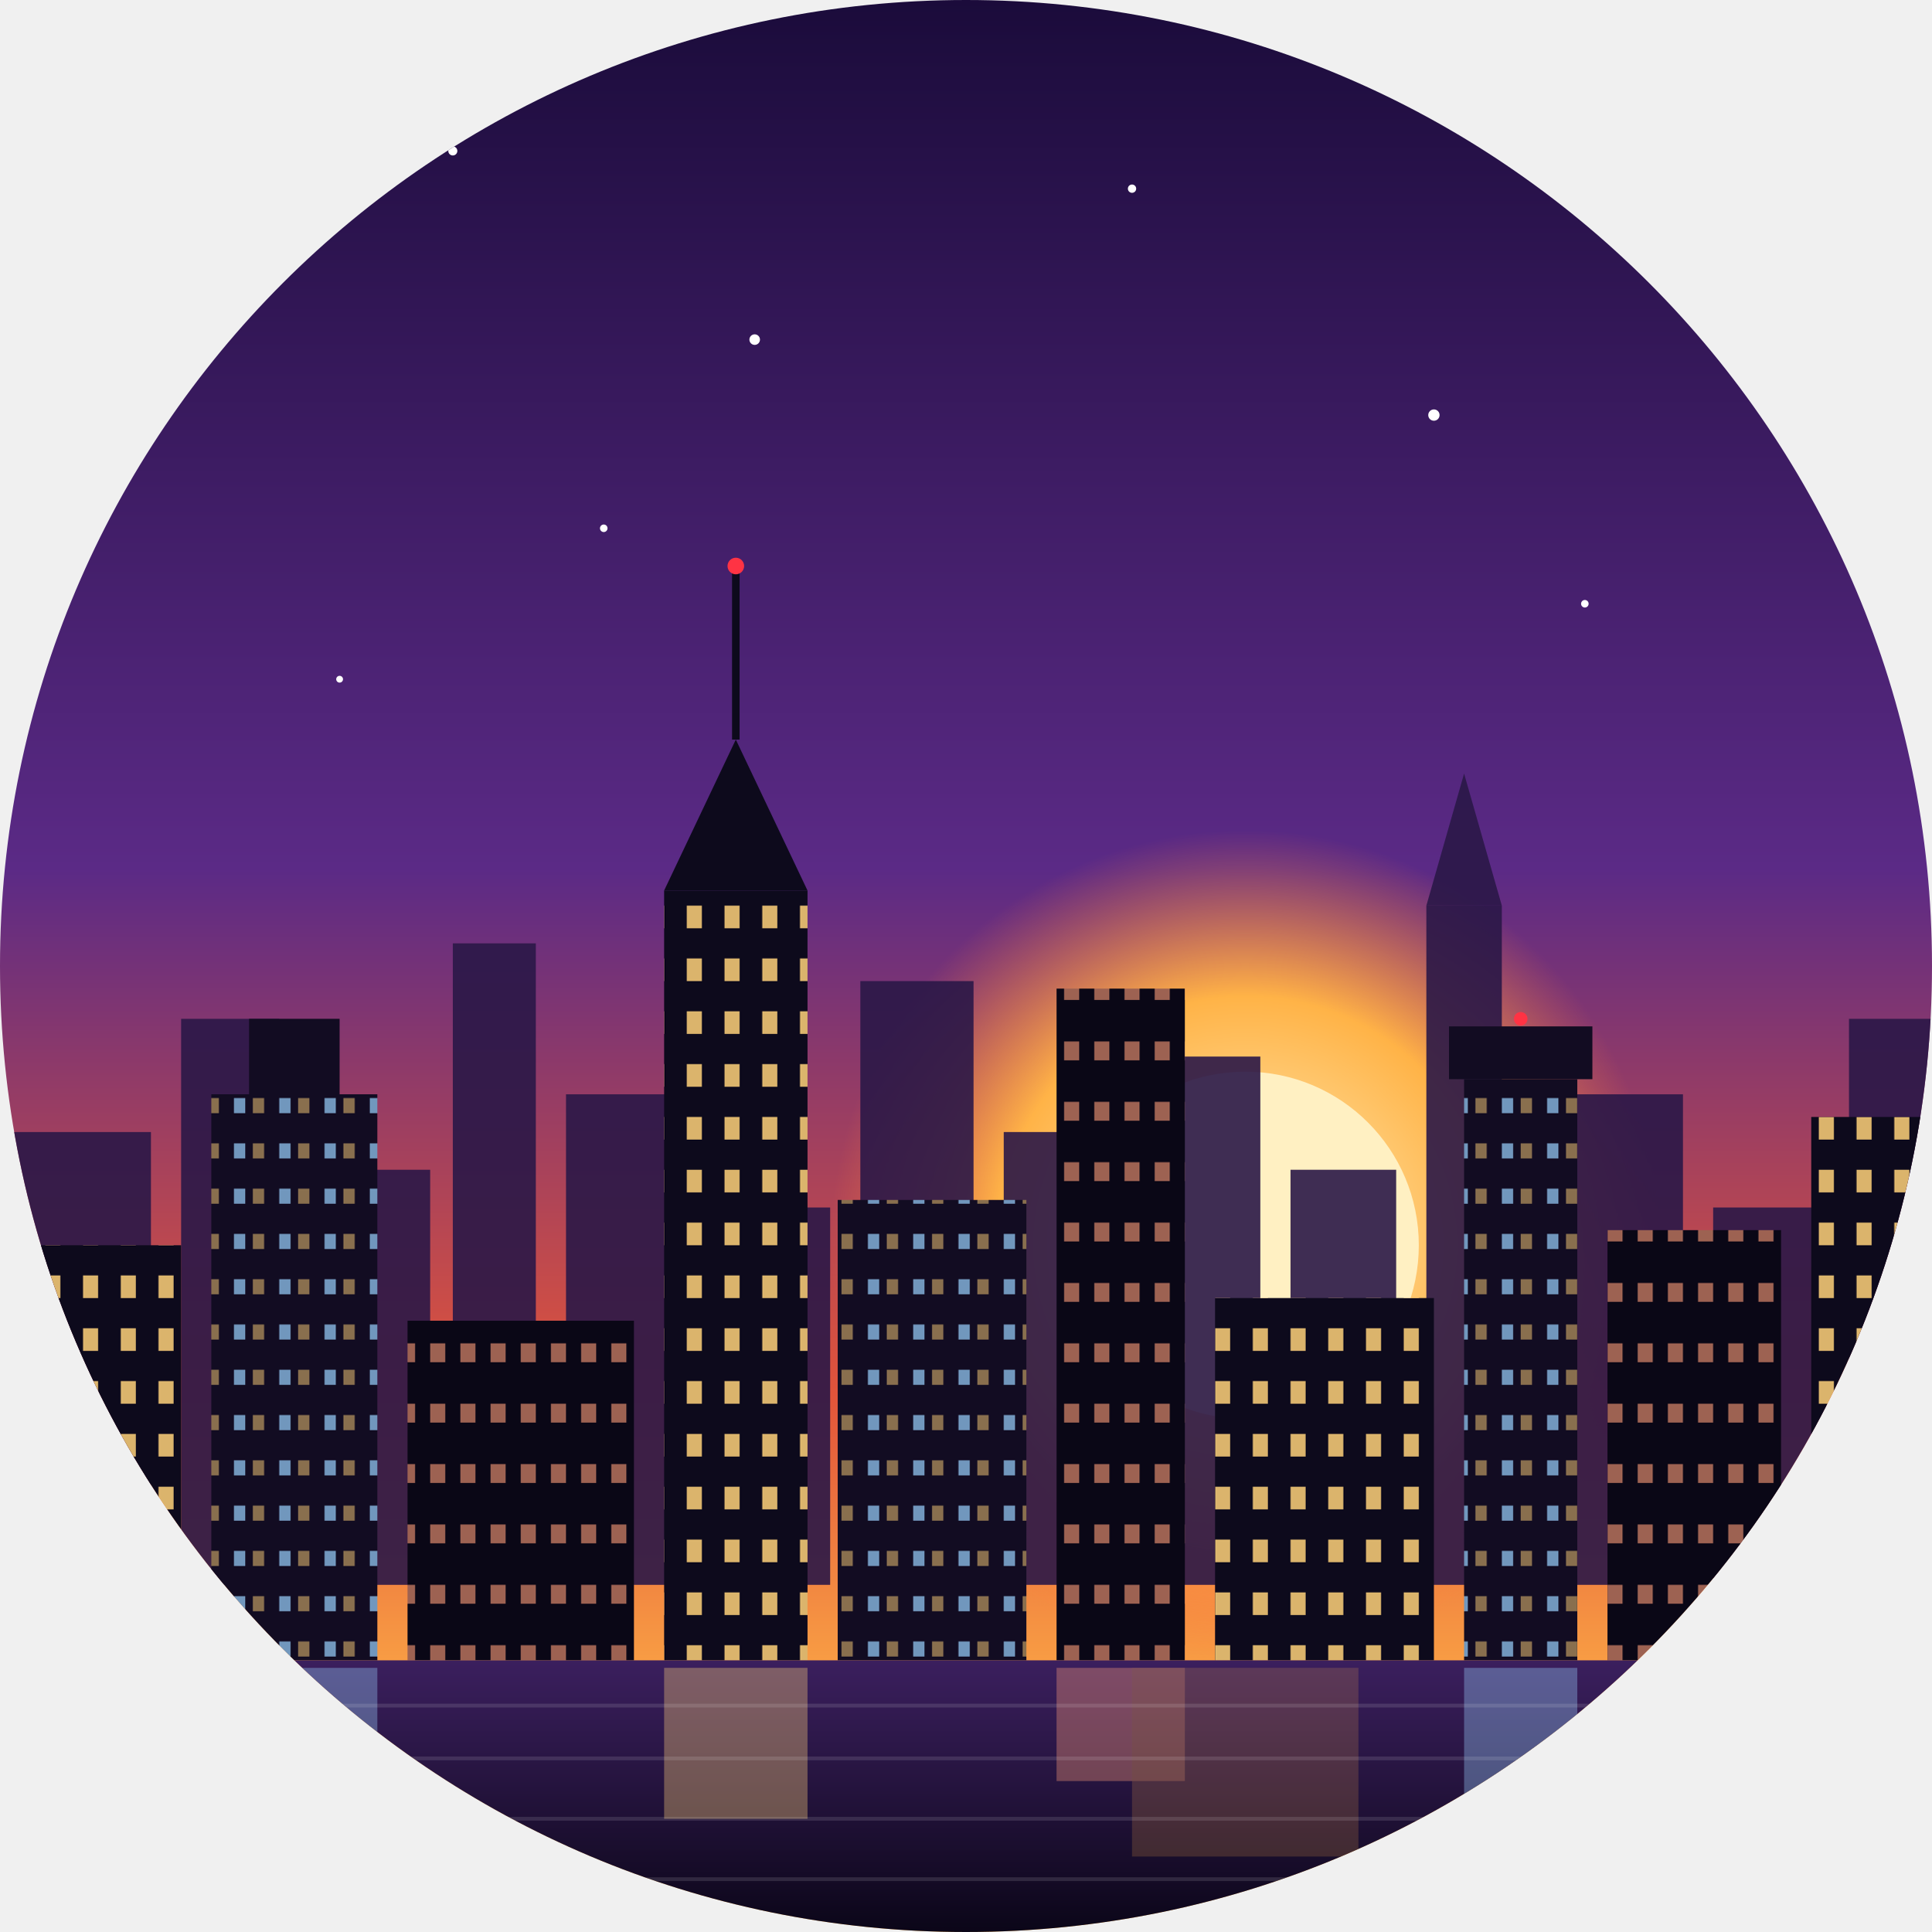
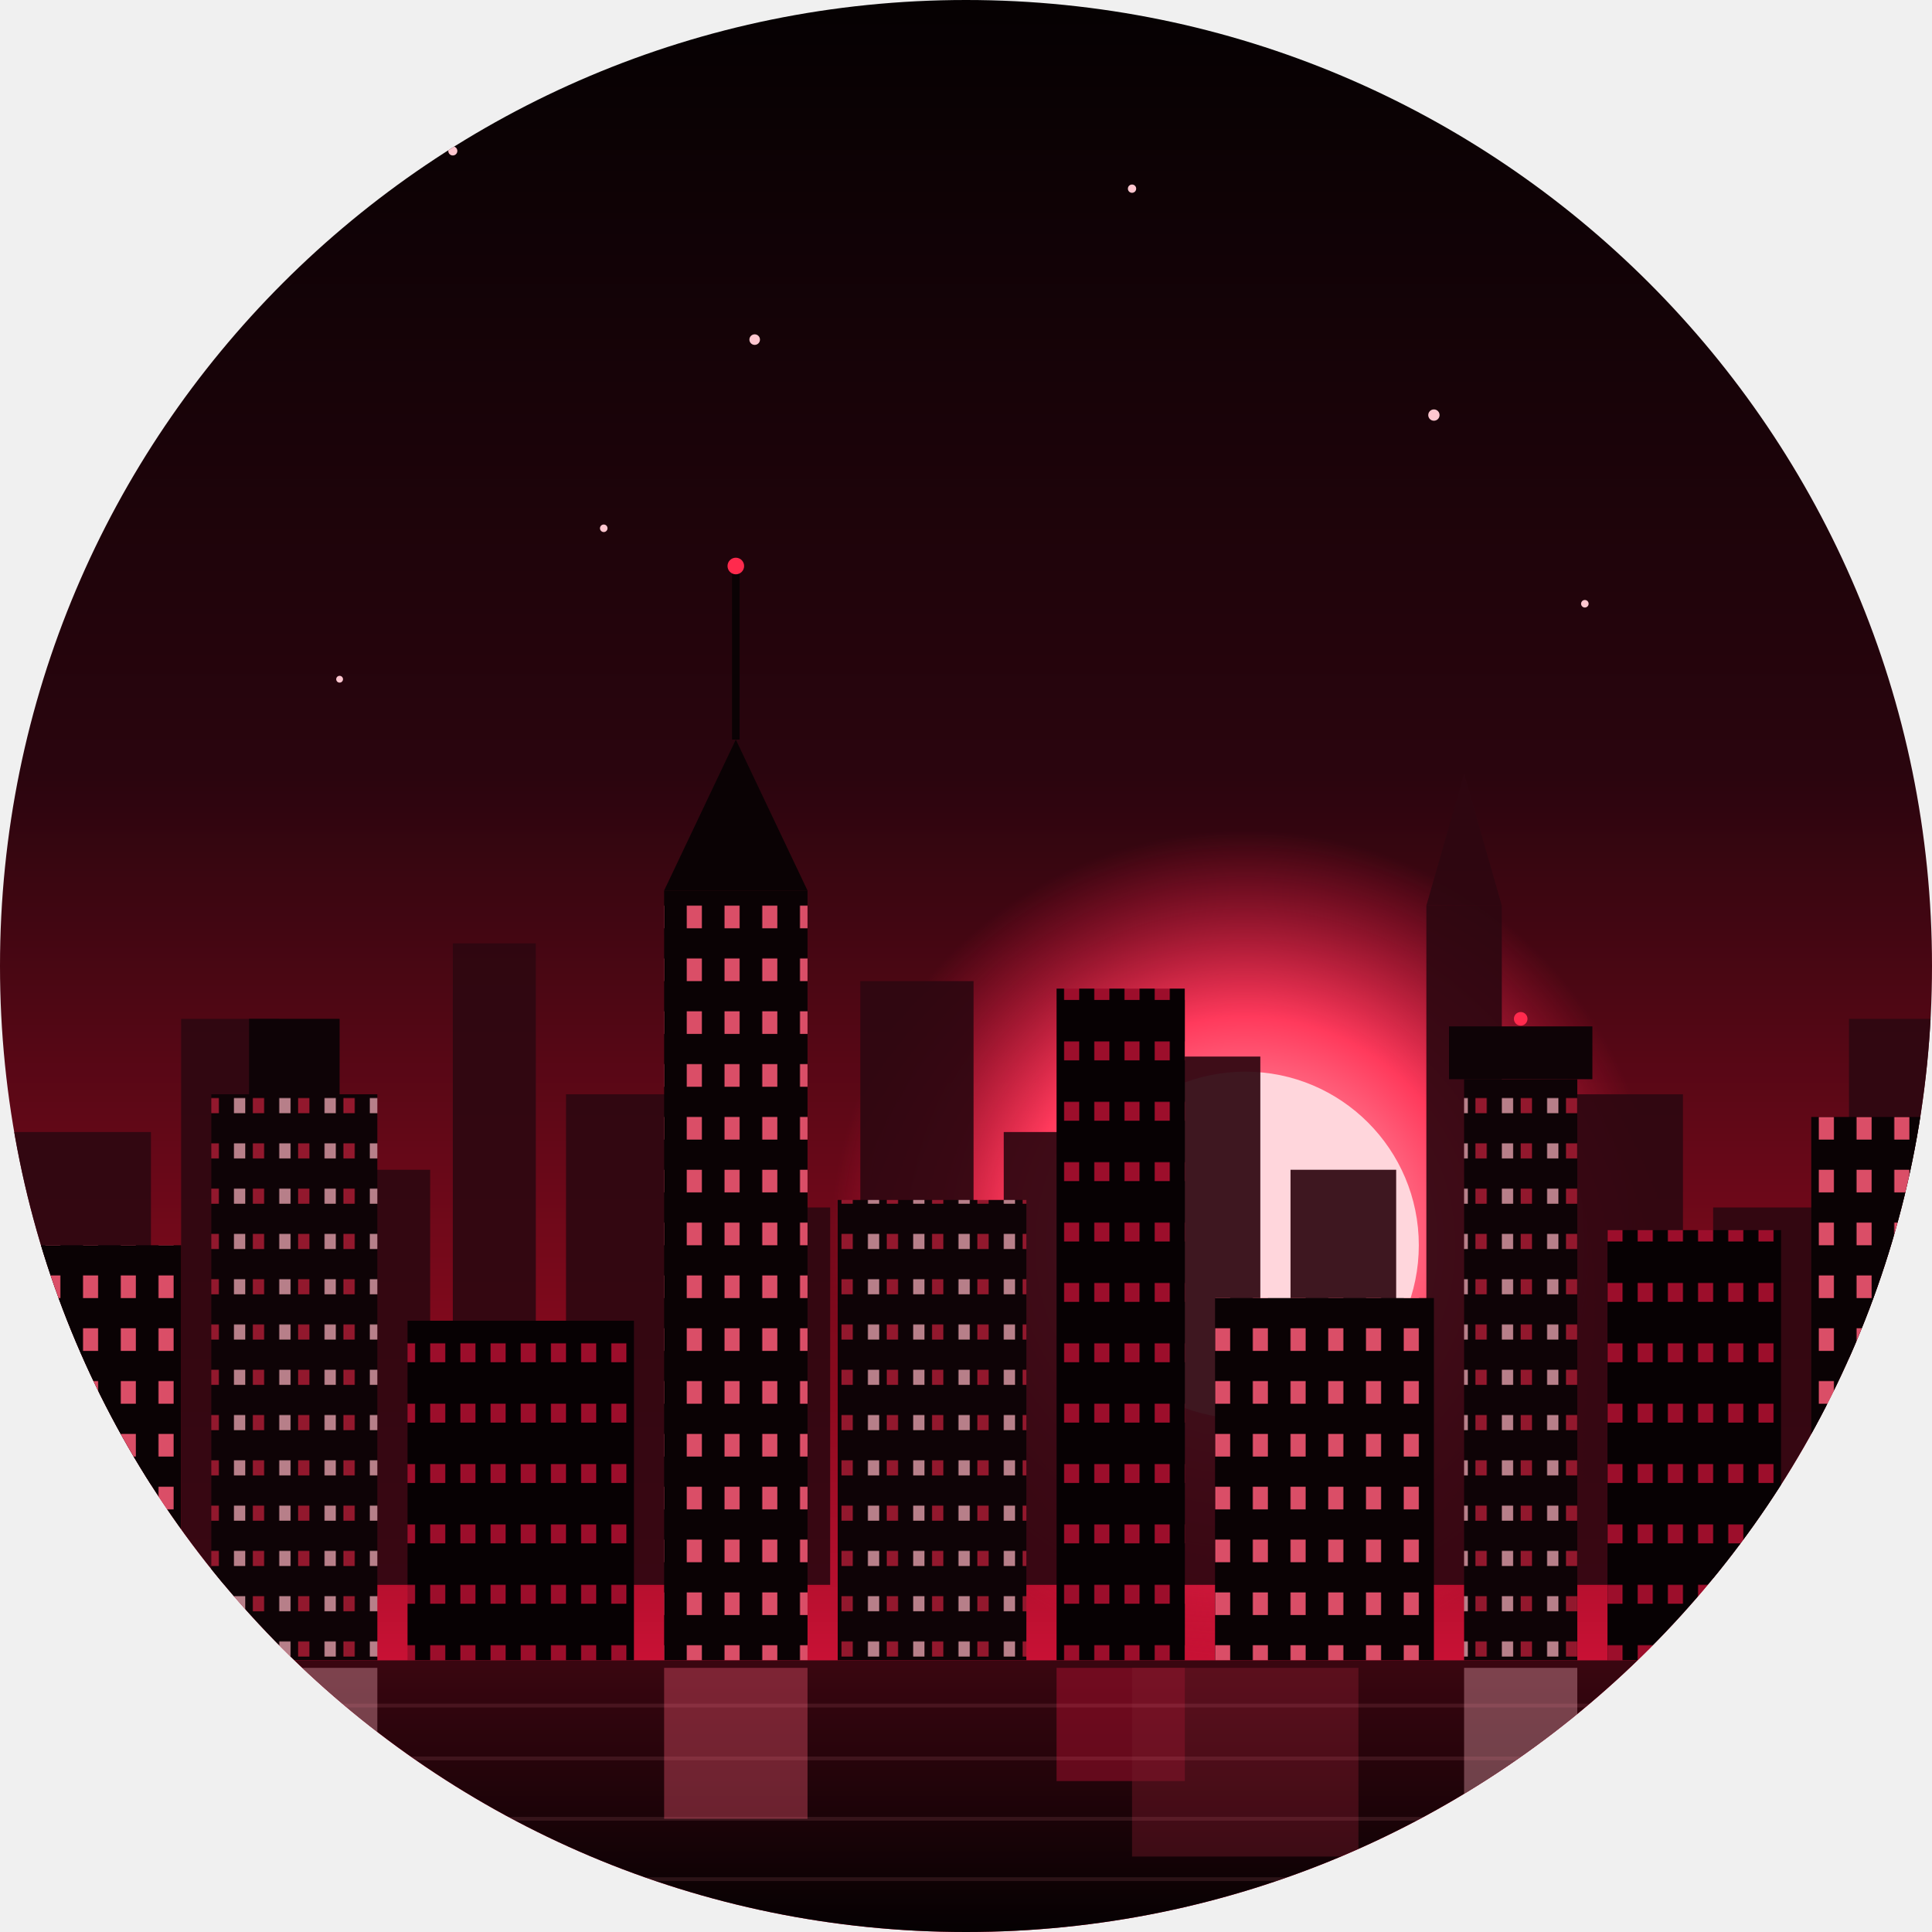
<svg xmlns="http://www.w3.org/2000/svg" viewBox="0 0 512 512" width="512" height="512">
  <defs>
    <linearGradient id="sky" x1="0" y1="0" x2="0" y2="1">
-       <stop offset="0" stop-color="#1a0b3a" />
-       <stop offset="0.45" stop-color="#5b2a86" />
-       <stop offset="0.72" stop-color="#e2543a" />
-       <stop offset="0.9" stop-color="#ffb347" />
+       <stop offset="0" stop-color="#050102" />
+       <stop offset="0.4" stop-color="#2a050e" />
+       <stop offset="0.72" stop-color="#8b0a1e" />
+       <stop offset="0.9" stop-color="#dc143c" />
    </linearGradient>
    <linearGradient id="water" x1="0" y1="0" x2="0" y2="1">
-       <stop offset="0" stop-color="#3b1f5e" />
-       <stop offset="1" stop-color="#0b0618" />
+       <stop offset="0" stop-color="#3a0610" />
+       <stop offset="1" stop-color="#050102" />
    </linearGradient>
    <radialGradient id="sun" cx="0.5" cy="0.5" r="0.5">
-       <stop offset="0" stop-color="#fff3c4" />
-       <stop offset="0.6" stop-color="#ffb347" />
-       <stop offset="1" stop-color="#ff7a3d" stop-opacity="0" />
+       <stop offset="0" stop-color="#ffd6dc" />
+       <stop offset="0.55" stop-color="#ff3a5c" />
+       <stop offset="1" stop-color="#dc143c" stop-opacity="0" />
    </radialGradient>
    <pattern id="win" width="10" height="14" patternUnits="userSpaceOnUse">
-       <rect width="10" height="14" fill="#0d0a1c" />
-       <rect x="2" y="2" width="4" height="6" fill="#ffd27a" opacity="0.85" />
+       <rect width="10" height="14" fill="#0a0204" />
+       <rect x="2" y="2" width="4" height="6" fill="#ff5c78" opacity="0.85" />
    </pattern>
    <pattern id="win2" width="12" height="12" patternUnits="userSpaceOnUse">
-       <rect width="12" height="12" fill="#120c22" />
-       <rect x="2" y="3" width="3" height="4" fill="#9ad1ff" opacity="0.7" />
-       <rect x="7" y="3" width="3" height="4" fill="#ffd27a" opacity="0.5" />
+       <rect width="12" height="12" fill="#0e0306" />
+       <rect x="2" y="3" width="3" height="4" fill="#ffb3c0" opacity="0.7" />
+       <rect x="7" y="3" width="3" height="4" fill="#ff2a4d" opacity="0.55" />
    </pattern>
    <pattern id="win3" width="8" height="16" patternUnits="userSpaceOnUse">
-       <rect width="8" height="16" fill="#0a0716" />
-       <rect x="2" y="4" width="4" height="5" fill="#ff9e7a" opacity="0.6" />
+       <rect width="8" height="16" fill="#070103" />
+       <rect x="2" y="4" width="4" height="5" fill="#dc143c" opacity="0.7" />
    </pattern>
    <clipPath id="disc">
      <circle cx="256" cy="256" r="256" />
    </clipPath>
  </defs>
  <g clip-path="url(#disc)">
    <rect width="512" height="512" fill="url(#sky)" />
-     <g fill="#fff">
+     <g fill="#ffc7d0">
      <circle cx="60" cy="70" r="1.6" />
      <circle cx="120" cy="40" r="1.2" />
      <circle cx="200" cy="90" r="1.4" />
      <circle cx="300" cy="50" r="1.1" />
      <circle cx="380" cy="110" r="1.5" />
      <circle cx="450" cy="60" r="1.2" />
      <circle cx="160" cy="140" r="1" />
      <circle cx="420" cy="160" r="1" />
      <circle cx="90" cy="180" r="0.9" />
    </g>
    <circle cx="330" cy="330" r="110" fill="url(#sun)" />
-     <circle cx="330" cy="330" r="46" fill="#fff0c2" />
-     <g fill="#2a1747" opacity="0.9">
+     <circle cx="330" cy="330" r="46" fill="#ffd6dc" />
+     <g fill="#2e0610" opacity="0.92">
      <rect x="0" y="300" width="40" height="120" />
      <rect x="48" y="270" width="26" height="150" />
      <rect x="80" y="310" width="34" height="110" />
      <rect x="120" y="250" width="22" height="170" />
      <rect x="150" y="290" width="40" height="130" />
      <rect x="200" y="320" width="20" height="100" />
      <rect x="228" y="260" width="30" height="160" />
      <rect x="266" y="300" width="24" height="120" />
      <rect x="298" y="280" width="36" height="140" />
      <rect x="342" y="310" width="28" height="110" />
      <rect x="378" y="240" width="20" height="180" />
      <rect x="406" y="290" width="40" height="130" />
      <rect x="454" y="320" width="30" height="100" />
      <rect x="490" y="270" width="22" height="150" />
      <polygon points="378,240 388,205 398,240" />
    </g>
    <rect x="-4" y="330" width="52" height="110" fill="url(#win)" />
    <rect x="56" y="290" width="44" height="150" fill="url(#win2)" />
-     <rect x="66" y="270" width="24" height="20" fill="#120c22" />
+     <rect x="66" y="270" width="24" height="20" fill="#0e0306" />
    <rect x="108" y="350" width="60" height="90" fill="url(#win3)" />
    <rect x="176" y="236" width="38" height="204" fill="url(#win)" />
-     <polygon points="176,236 195,196 214,236" fill="#0d0a1c" />
-     <rect x="194" y="150" width="2" height="46" fill="#0d0a1c" />
+     <polygon points="176,236 195,196 214,236" fill="#0a0204" />
+     <rect x="194" y="150" width="2" height="46" fill="#0a0204" />
    <rect x="222" y="318" width="50" height="122" fill="url(#win2)" />
    <rect x="280" y="262" width="34" height="178" fill="url(#win3)" />
    <rect x="322" y="344" width="58" height="96" fill="url(#win)" />
    <rect x="388" y="286" width="30" height="154" fill="url(#win2)" />
-     <rect x="384" y="272" width="38" height="14" fill="#120c22" />
+     <rect x="384" y="272" width="38" height="14" fill="#0e0306" />
    <rect x="426" y="326" width="46" height="114" fill="url(#win3)" />
    <rect x="480" y="296" width="40" height="144" fill="url(#win)" />
-     <g fill="#ff3344">
+     <g fill="#ff2a4d">
      <circle cx="195" cy="150" r="2.2" />
      <circle cx="403" cy="270" r="1.8" />
    </g>
    <rect x="0" y="440" width="512" height="72" fill="url(#water)" />
    <g opacity="0.35">
-       <rect x="176" y="442" width="38" height="40" fill="#ffd27a" />
-       <rect x="280" y="442" width="34" height="30" fill="#ff9e7a" />
-       <rect x="56" y="442" width="44" height="26" fill="#9ad1ff" />
-       <rect x="388" y="442" width="30" height="34" fill="#9ad1ff" />
-       <rect x="300" y="442" width="60" height="50" fill="#ffb347" opacity="0.5" />
+       <rect x="176" y="442" width="38" height="40" fill="#ff5c78" />
+       <rect x="280" y="442" width="34" height="30" fill="#dc143c" />
+       <rect x="56" y="442" width="44" height="26" fill="#ffb3c0" />
+       <rect x="388" y="442" width="30" height="34" fill="#ffb3c0" />
+       <rect x="300" y="442" width="60" height="50" fill="#ff3a5c" opacity="0.5" />
    </g>
-     <g stroke="#ffffff" stroke-opacity="0.12" stroke-width="1">
+     <g stroke="#ff8fa3" stroke-opacity="0.12" stroke-width="1">
      <line x1="0" y1="452" x2="512" y2="452" />
      <line x1="0" y1="466" x2="512" y2="466" />
      <line x1="0" y1="482" x2="512" y2="482" />
      <line x1="0" y1="498" x2="512" y2="498" />
    </g>
  </g>
</svg>
